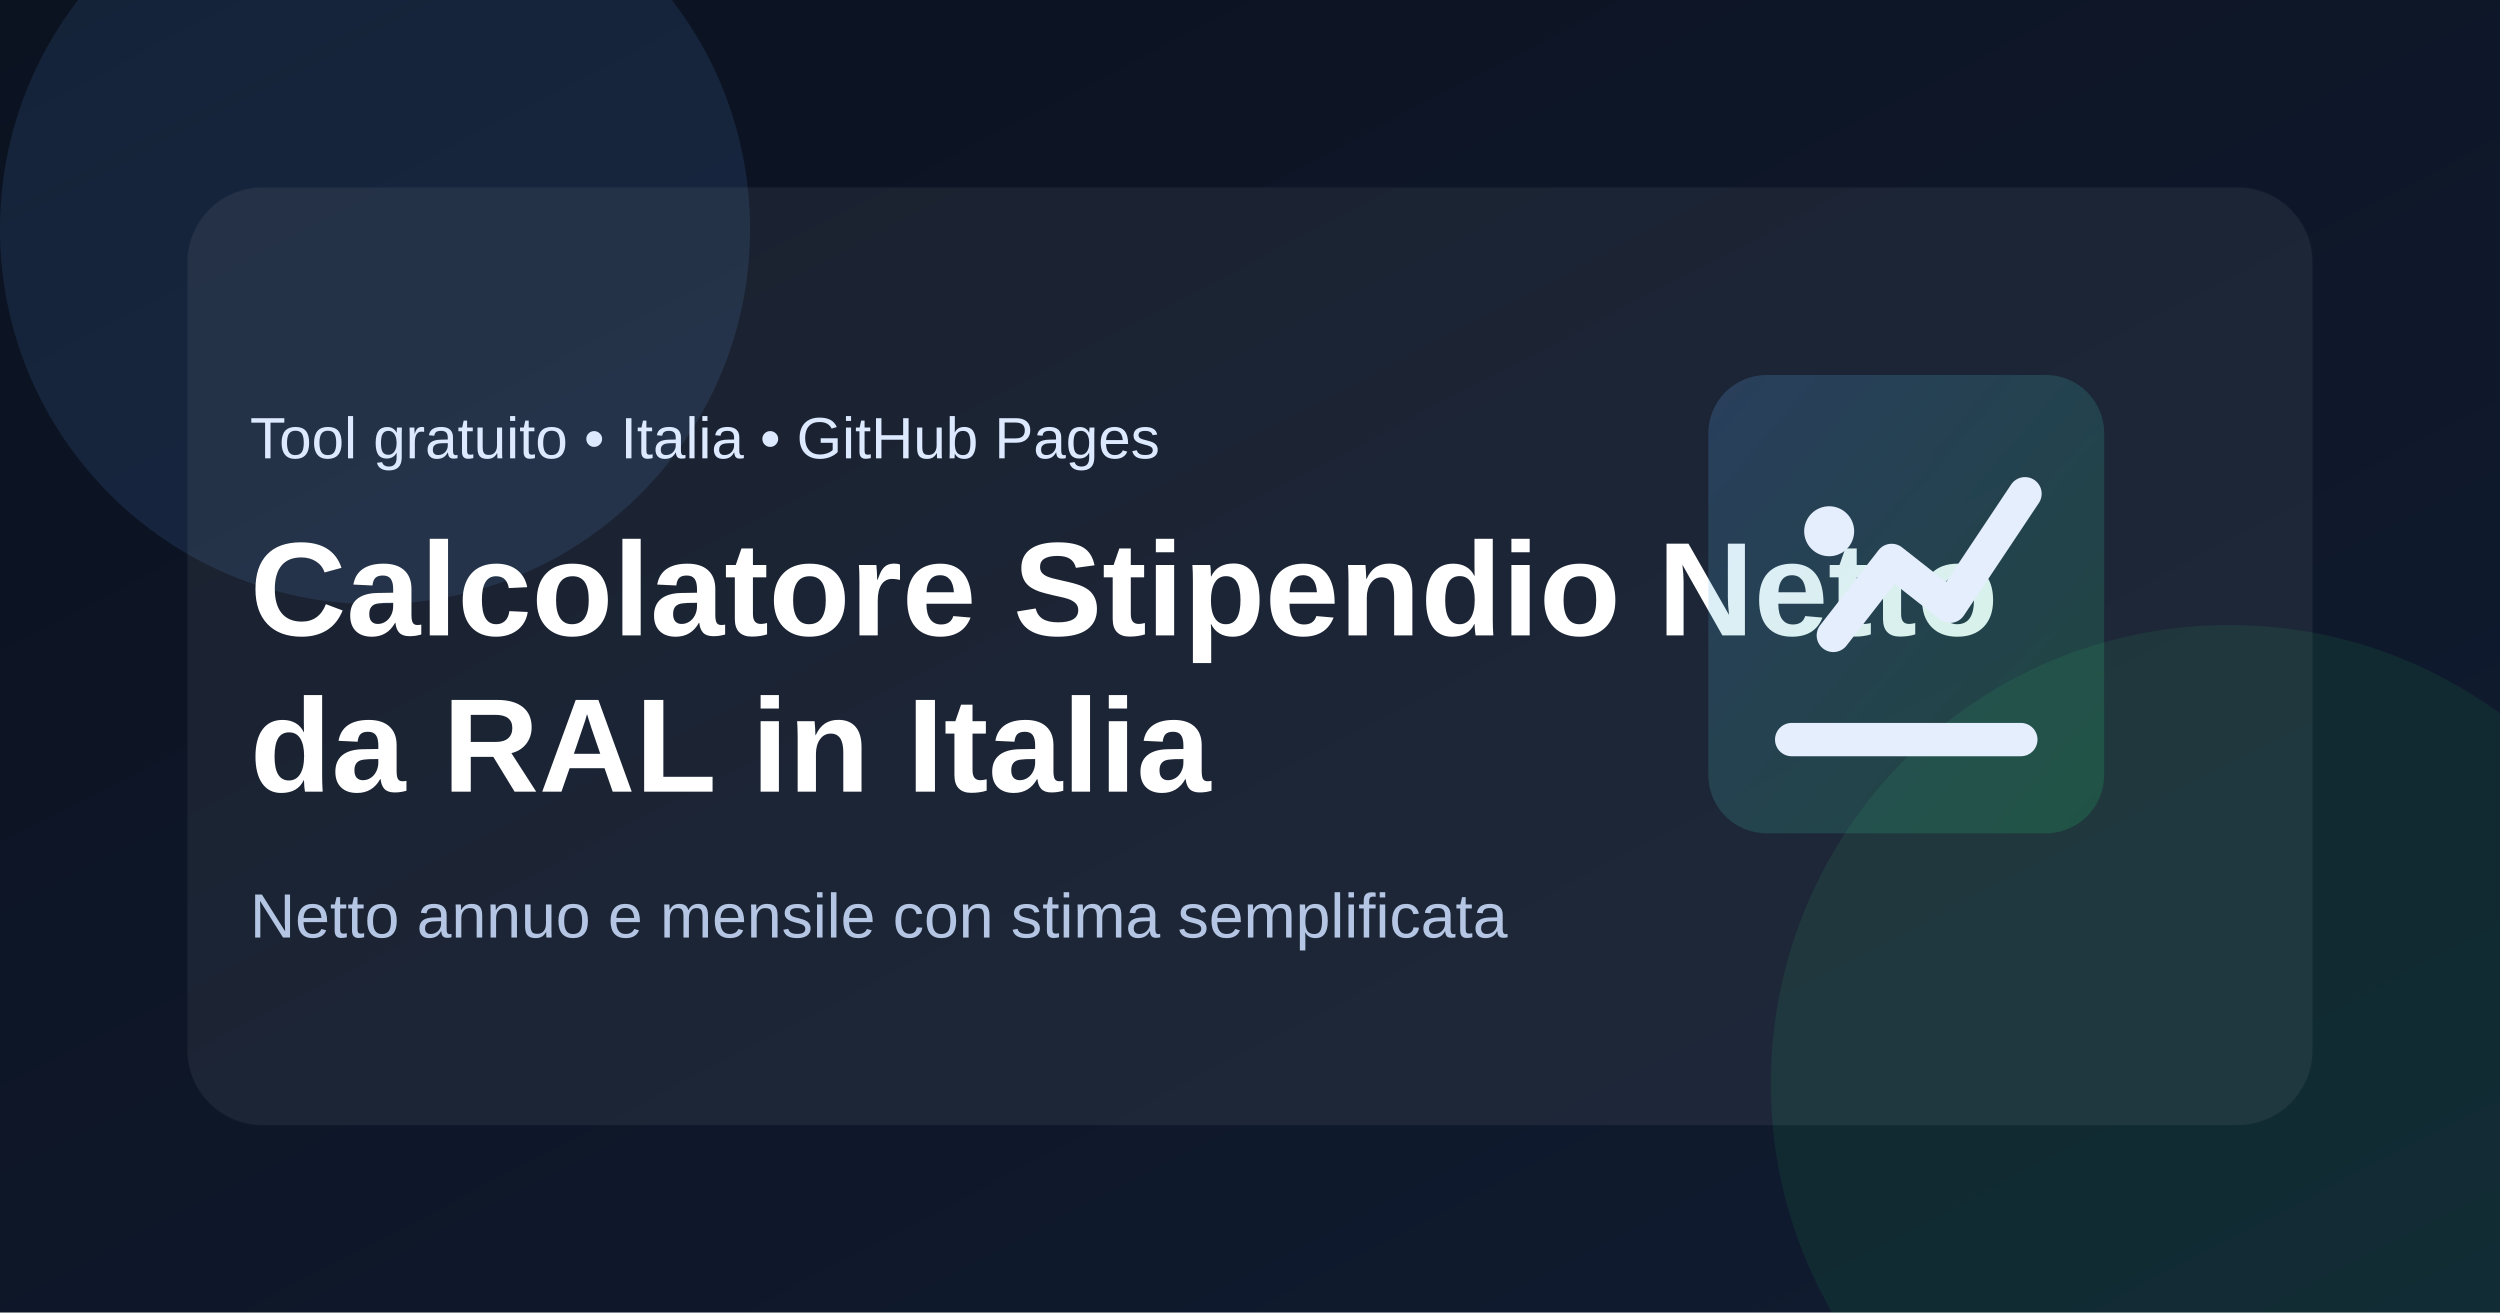
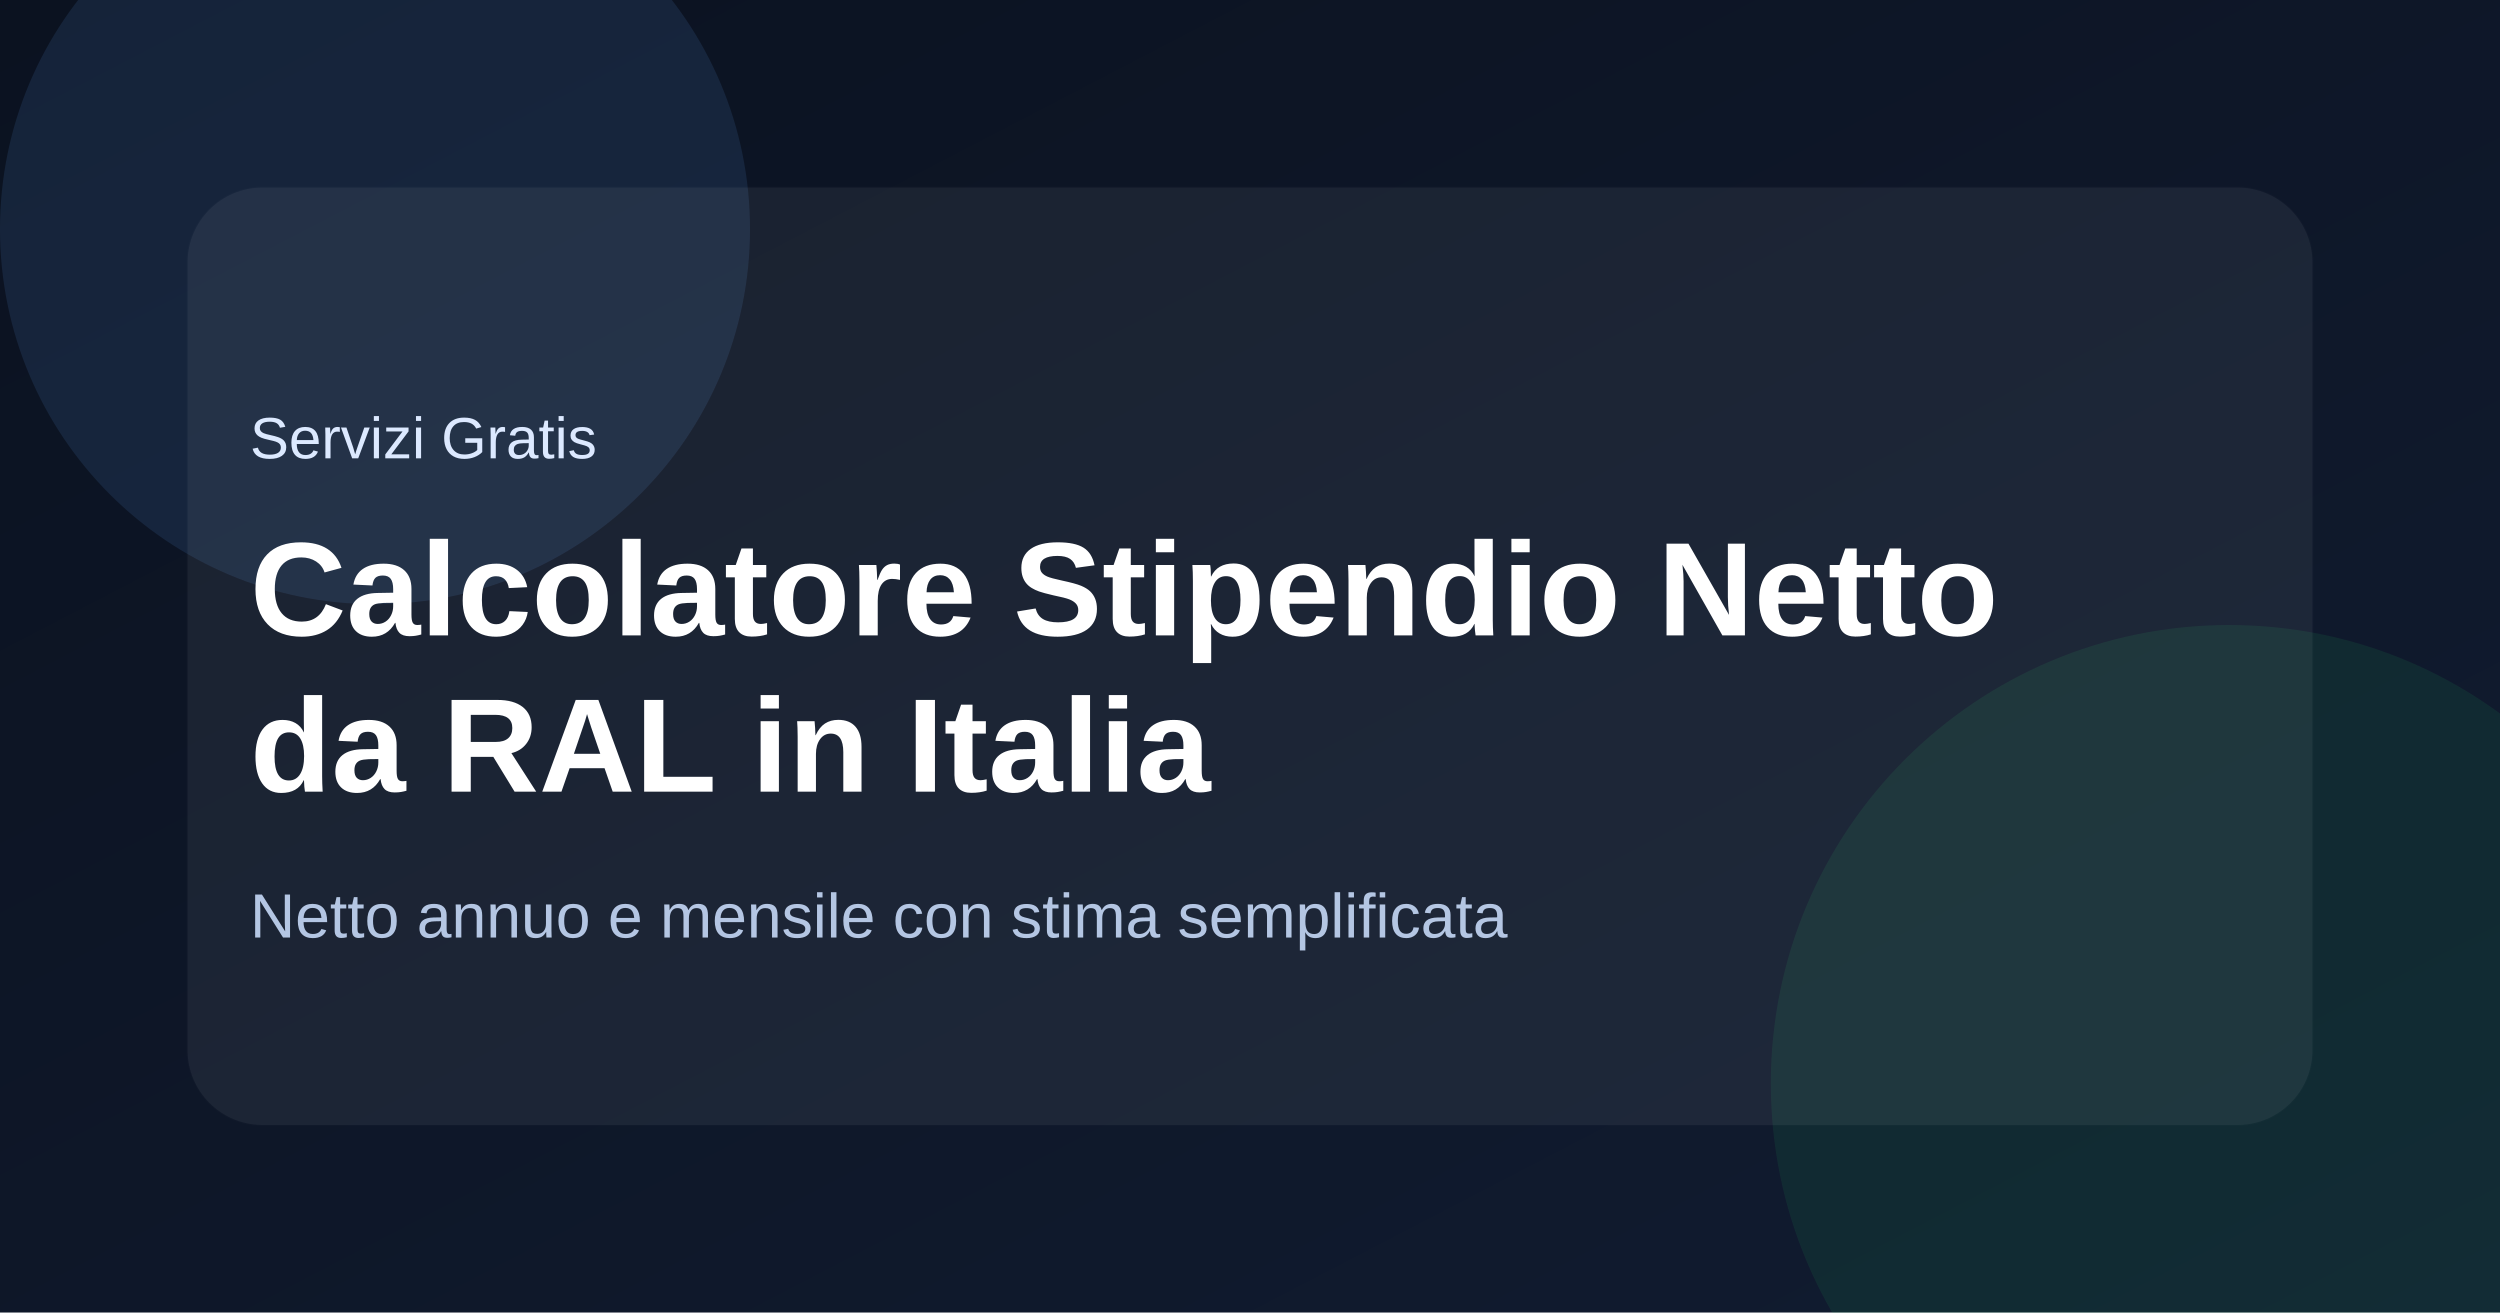
<svg xmlns="http://www.w3.org/2000/svg" viewBox="0 0 1200 630">
  <defs>
    <linearGradient id="bg" x1="0" x2="1" y1="0" y2="1">
      <stop offset="0%" stop-color="#0b1220" />
      <stop offset="100%" stop-color="#111c31" />
    </linearGradient>
    <linearGradient id="accent" x1="0" x2="1" y1="0" y2="1">
      <stop offset="0%" stop-color="#60a5fa" />
      <stop offset="100%" stop-color="#22c55e" />
    </linearGradient>
  </defs>
  <rect width="1200" height="630" fill="url(#bg)" />
  <circle cx="180" cy="110" r="180" fill="#60a5fa" opacity="0.12" />
  <circle cx="1070" cy="520" r="220" fill="#22c55e" opacity="0.10" />
  <rect x="90" y="90" width="1020" height="450" rx="36" fill="white" opacity="0.06" stroke="white" stroke-opacity="0.12" />
-   <text x="120" y="220" fill="#dce9ff" font-family="Arial, Helvetica, sans-serif" font-size="28">Tool gratuito • Italia • GitHub Pages</text>
+   <text x="120" y="220" fill="#dce9ff" font-family="Arial, Helvetica, sans-serif" font-size="28">Servizi Gratis</text>
  <text x="120" y="305" fill="white" font-family="Arial, Helvetica, sans-serif" font-size="64" font-weight="700">Calcolatore Stipendio Netto</text>
  <text x="120" y="380" fill="white" font-family="Arial, Helvetica, sans-serif" font-size="64" font-weight="700">da RAL in Italia</text>
  <text x="120" y="450" fill="#b4c6e3" font-family="Arial, Helvetica, sans-serif" font-size="30">Netto annuo e mensile con stima semplificata</text>
-   <rect x="820" y="180" width="190" height="220" rx="28" fill="url(#accent)" opacity="0.20" />
-   <path d="M860 355h110" stroke="#e5eefc" stroke-width="16" stroke-linecap="round" />
-   <path d="M880 305l28-36 28 22 36-54" fill="none" stroke="#e5eefc" stroke-width="16" stroke-linecap="round" stroke-linejoin="round" />
-   <circle cx="878" cy="255" r="12" fill="#e5eefc" />
</svg>
